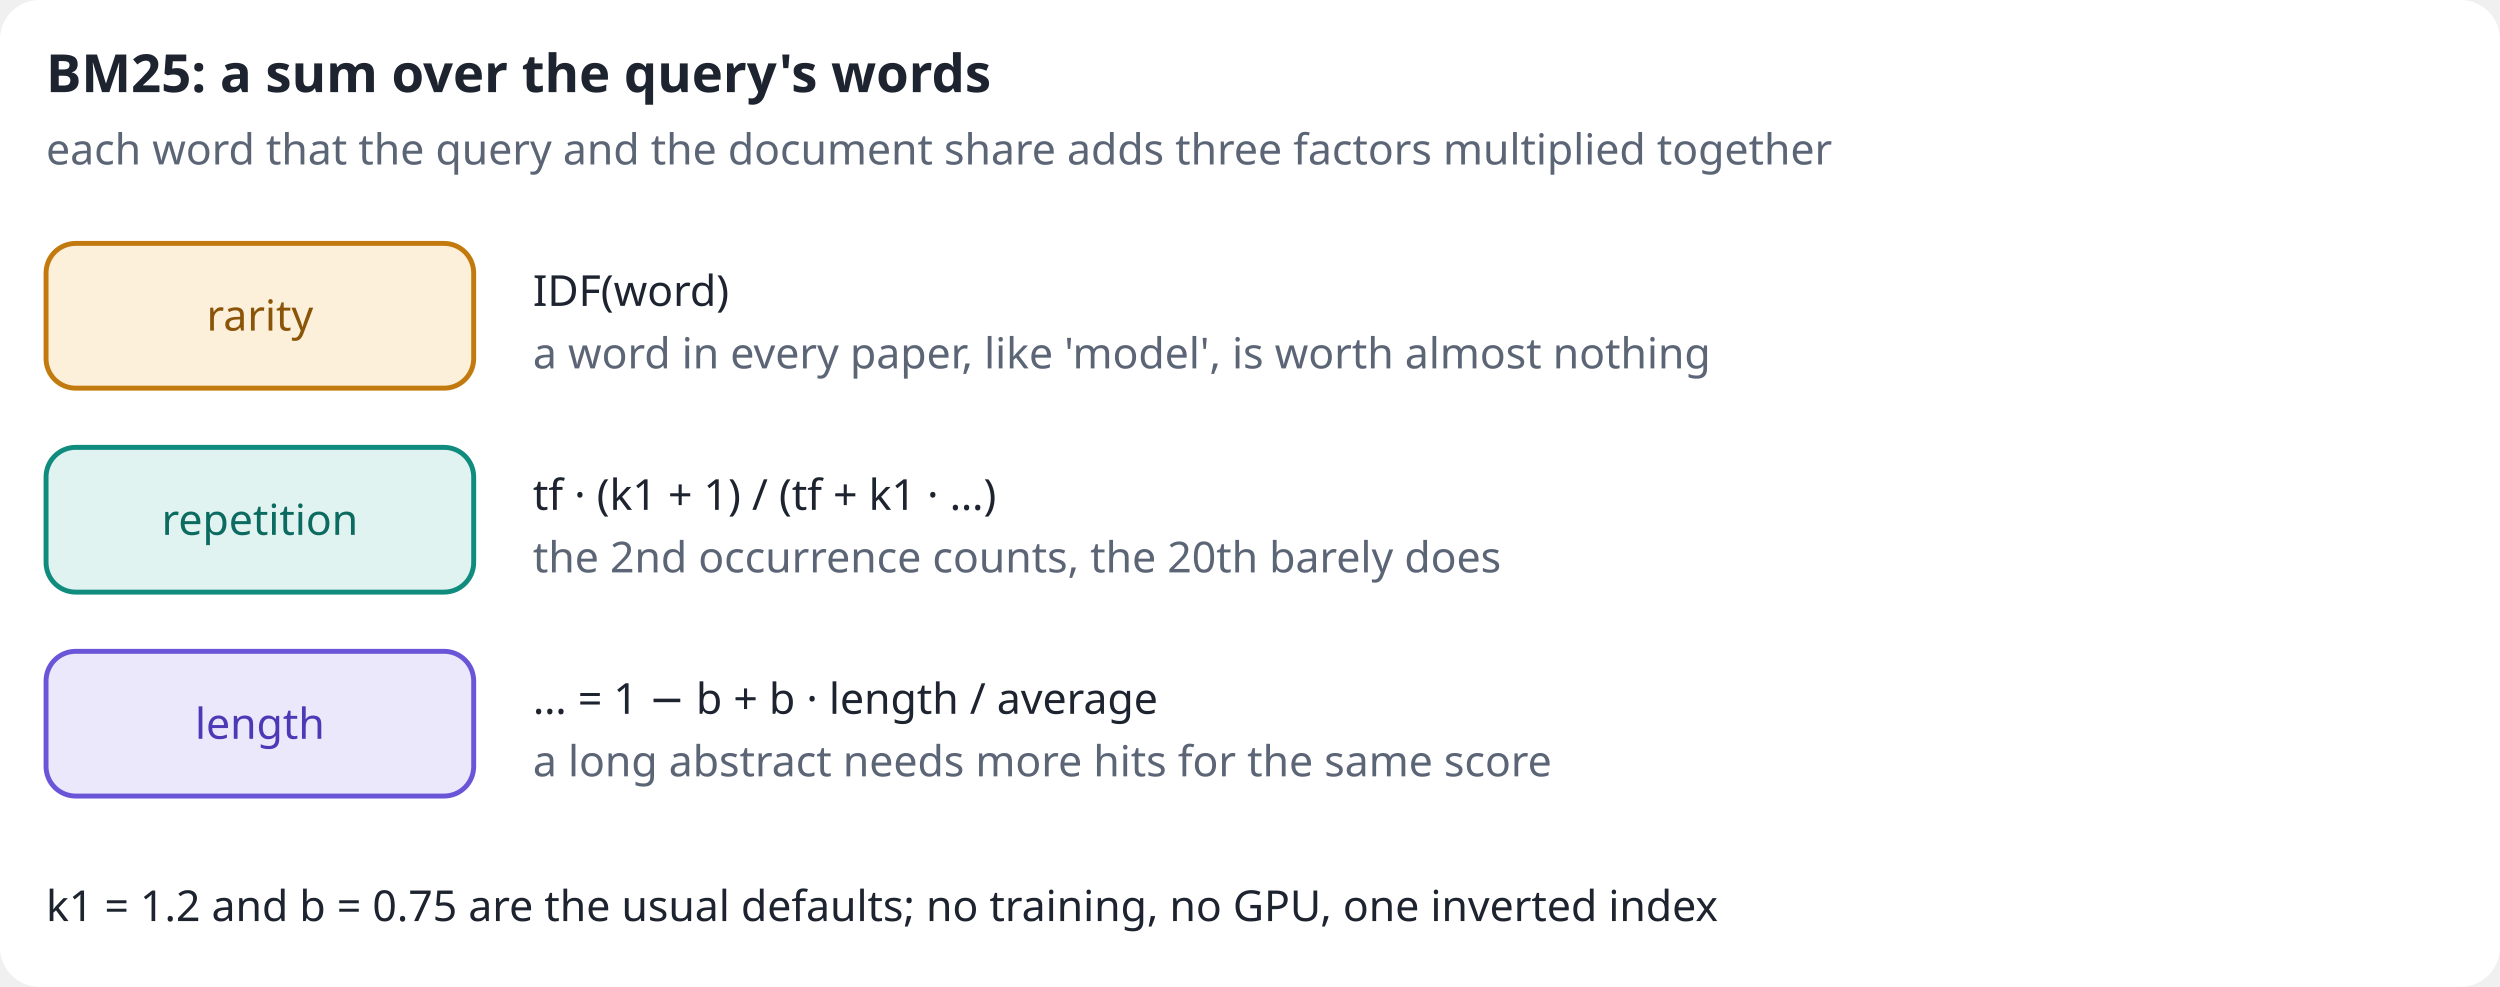
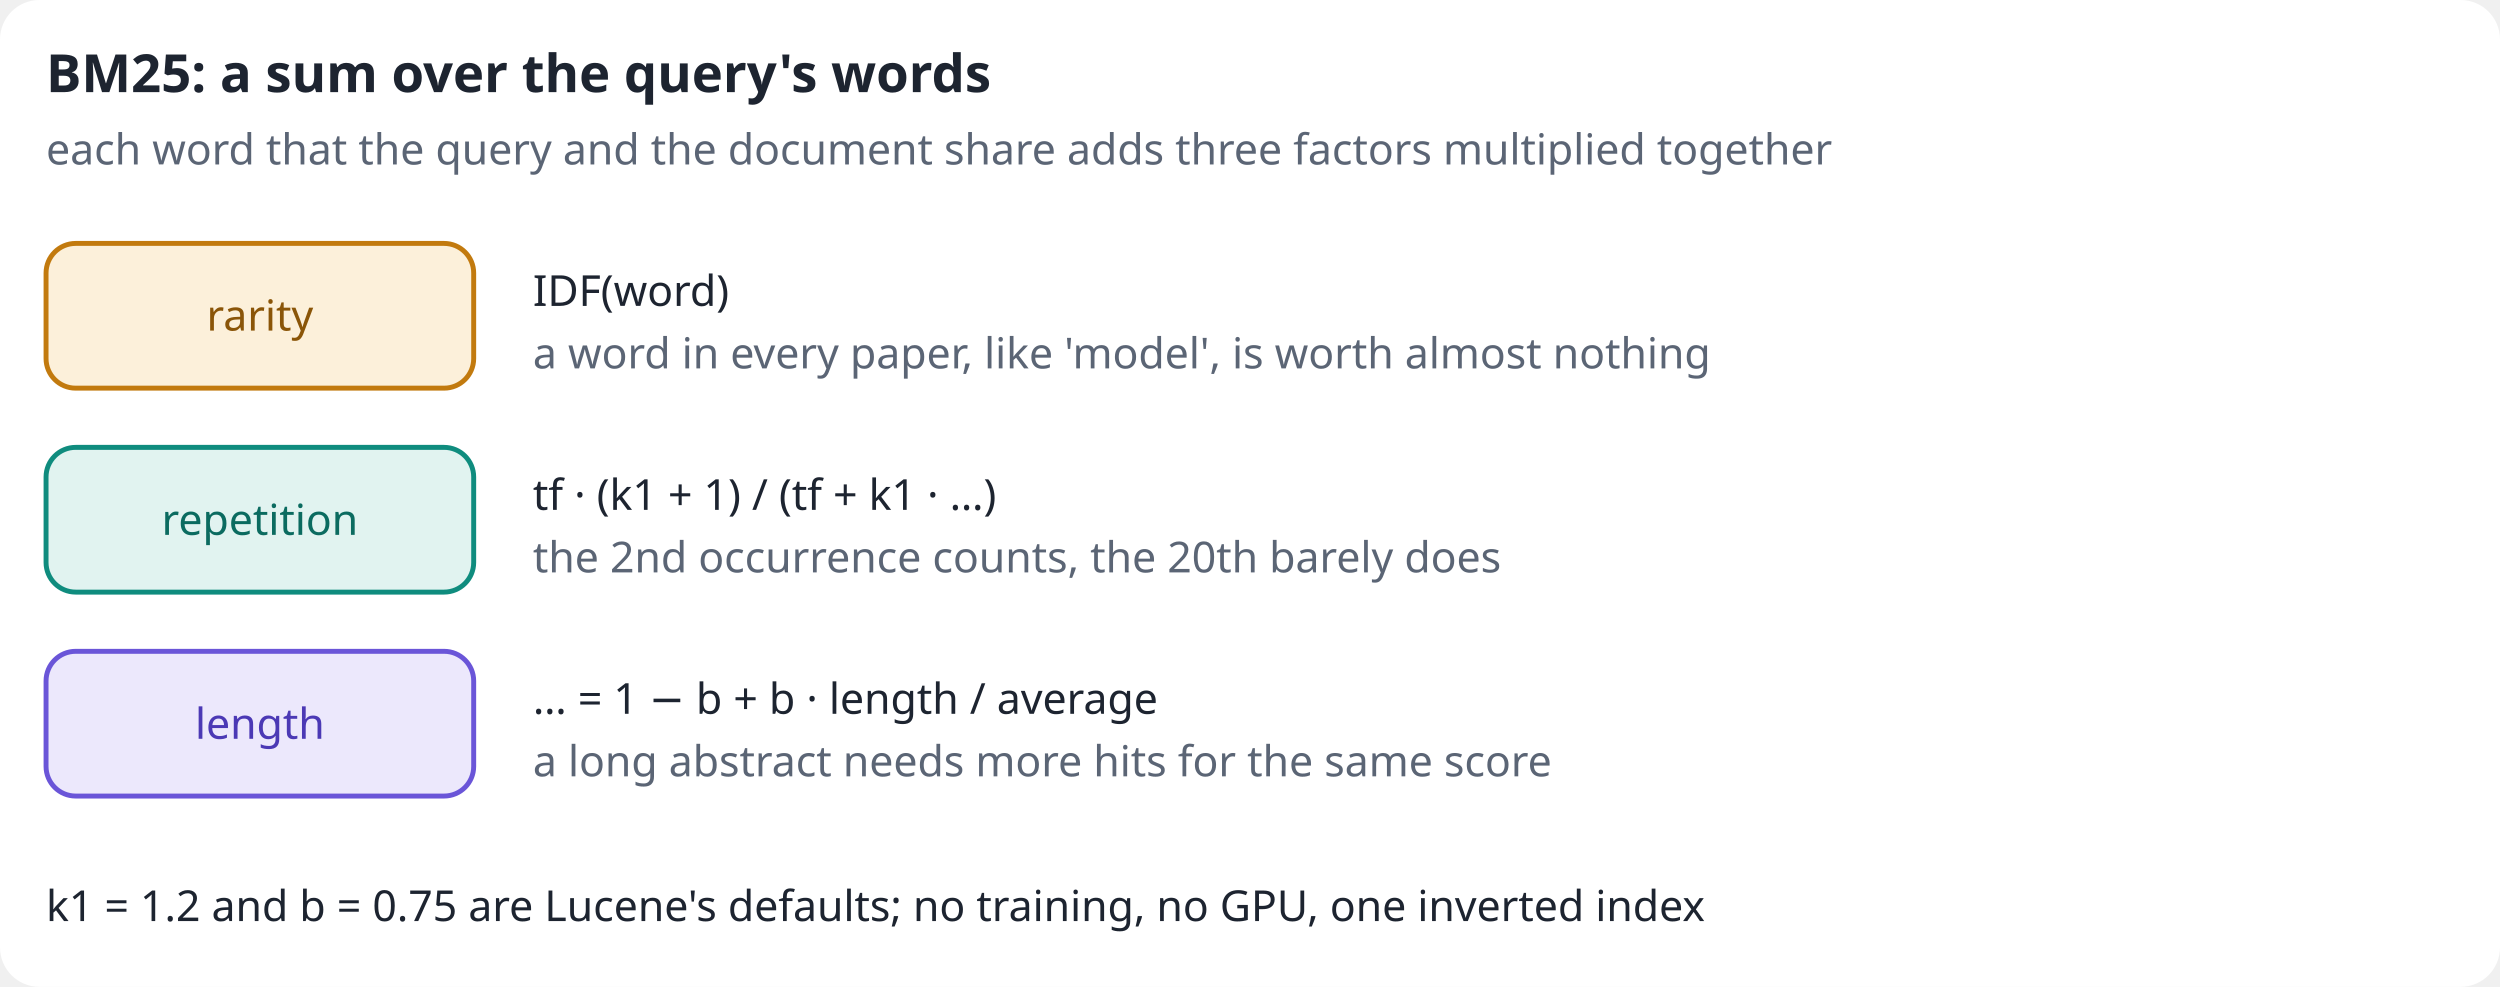
<svg xmlns="http://www.w3.org/2000/svg" viewBox="0 0 760 300" width="760" height="300" role="img" aria-label="BM25's score of a document for a query is a sum over the query's words of three factors: how rare the word is in the collection, the inverse document frequency; how often it occurs in the document, with returns that diminish, controlled by k1; and the document's length relative to the average, controlled by b, so that long documents don't win by repeating everything">
  <defs>
    <marker id="arrow-muted" viewBox="0 0 10 10" refX="9" refY="5" markerWidth="7" markerHeight="7" orient="auto-start-reverse">
      <path d="M0,0 L10,5 L0,10 z" fill="#5B6575" />
    </marker>
    <marker id="arrow-data" viewBox="0 0 10 10" refX="9" refY="5" markerWidth="7" markerHeight="7" orient="auto-start-reverse">
      <path d="M0,0 L10,5 L0,10 z" fill="#C27A0E" />
    </marker>
    <marker id="arrow-enc" viewBox="0 0 10 10" refX="9" refY="5" markerWidth="7" markerHeight="7" orient="auto-start-reverse">
      <path d="M0,0 L10,5 L0,10 z" fill="#0F8C7E" />
    </marker>
    <marker id="arrow-dec" viewBox="0 0 10 10" refX="9" refY="5" markerWidth="7" markerHeight="7" orient="auto-start-reverse">
      <path d="M0,0 L10,5 L0,10 z" fill="#D23F57" />
    </marker>
    <marker id="arrow-att" viewBox="0 0 10 10" refX="9" refY="5" markerWidth="7" markerHeight="7" orient="auto-start-reverse">
      <path d="M0,0 L10,5 L0,10 z" fill="#6A55D8" />
    </marker>
  </defs>
  <rect width="760" height="300" rx="12" fill="#FFFFFF" />
  <text x="14.0" y="28.0" text-anchor="start" font-family="IBM Plex Sans" font-size="16" font-weight="600" fill="#1D2430">BM25: a sum over the query's words</text>
  <text x="14.0" y="50.0" text-anchor="start" font-family="IBM Plex Sans" font-size="13" font-weight="400" fill="#5B6575">each word that the query and the document share adds three factors multiplied together</text>
  <rect x="14.0" y="74.0" width="130.0" height="44.0" rx="9" fill="#FCF0DA" stroke="#C27A0E" stroke-width="1.5" />
  <text x="79.0" y="100.5" text-anchor="middle" font-family="IBM Plex Sans" font-size="13" font-weight="500" fill="#8A5508" xml:space="preserve">rarity</text>
  <text x="162.0" y="93.0" text-anchor="start" font-family="IBM Plex Mono" font-size="13" font-weight="500" fill="#1D2430">IDF(word)</text>
  <text x="162.0" y="112.0" text-anchor="start" font-family="IBM Plex Sans" font-size="13" font-weight="400" fill="#5B6575">a word in every paper, like 'model', is worth almost nothing</text>
  <rect x="14.0" y="136.0" width="130.0" height="44.0" rx="9" fill="#E1F3F0" stroke="#0F8C7E" stroke-width="1.5" />
  <text x="79.0" y="162.6" text-anchor="middle" font-family="IBM Plex Sans" font-size="13" font-weight="500" fill="#0B6B60" xml:space="preserve">repetition</text>
  <text x="162.0" y="155.0" text-anchor="start" font-family="IBM Plex Mono" font-size="13" font-weight="500" fill="#1D2430">tf · (k1 + 1) / (tf + k1 · …)</text>
  <text x="162.0" y="174.0" text-anchor="start" font-family="IBM Plex Sans" font-size="13" font-weight="400" fill="#5B6575">the 2nd occurrence counts, the 20th barely does</text>
  <rect x="14.0" y="198.0" width="130.0" height="44.0" rx="9" fill="#ECE8FC" stroke="#6A55D8" stroke-width="1.5" />
  <text x="79.0" y="224.6" text-anchor="middle" font-family="IBM Plex Sans" font-size="13" font-weight="500" fill="#4B39B5" xml:space="preserve">length</text>
  <text x="162.0" y="217.0" text-anchor="start" font-family="IBM Plex Mono" font-size="13" font-weight="500" fill="#1D2430">… = 1 − b + b · length / average</text>
  <text x="162.0" y="236.0" text-anchor="start" font-family="IBM Plex Sans" font-size="13" font-weight="400" fill="#5B6575">a long abstract needs more hits for the same score</text>
-   <text x="14.0" y="280.0" text-anchor="start" font-family="IBM Plex Sans" font-size="13" font-weight="400" fill="#1D2430">k1 = 1.2 and b = 0.75 are the usual defaults; no training, no GPU, one inverted index</text>
+   <text x="14.0" y="280.0" text-anchor="start" font-family="IBM Plex Sans" font-size="13" font-weight="400" fill="#1D2430">k1 = 1.2 and b = 0.75 are Lucene's defaults; no training, no GPU, one inverted index</text>
</svg>
